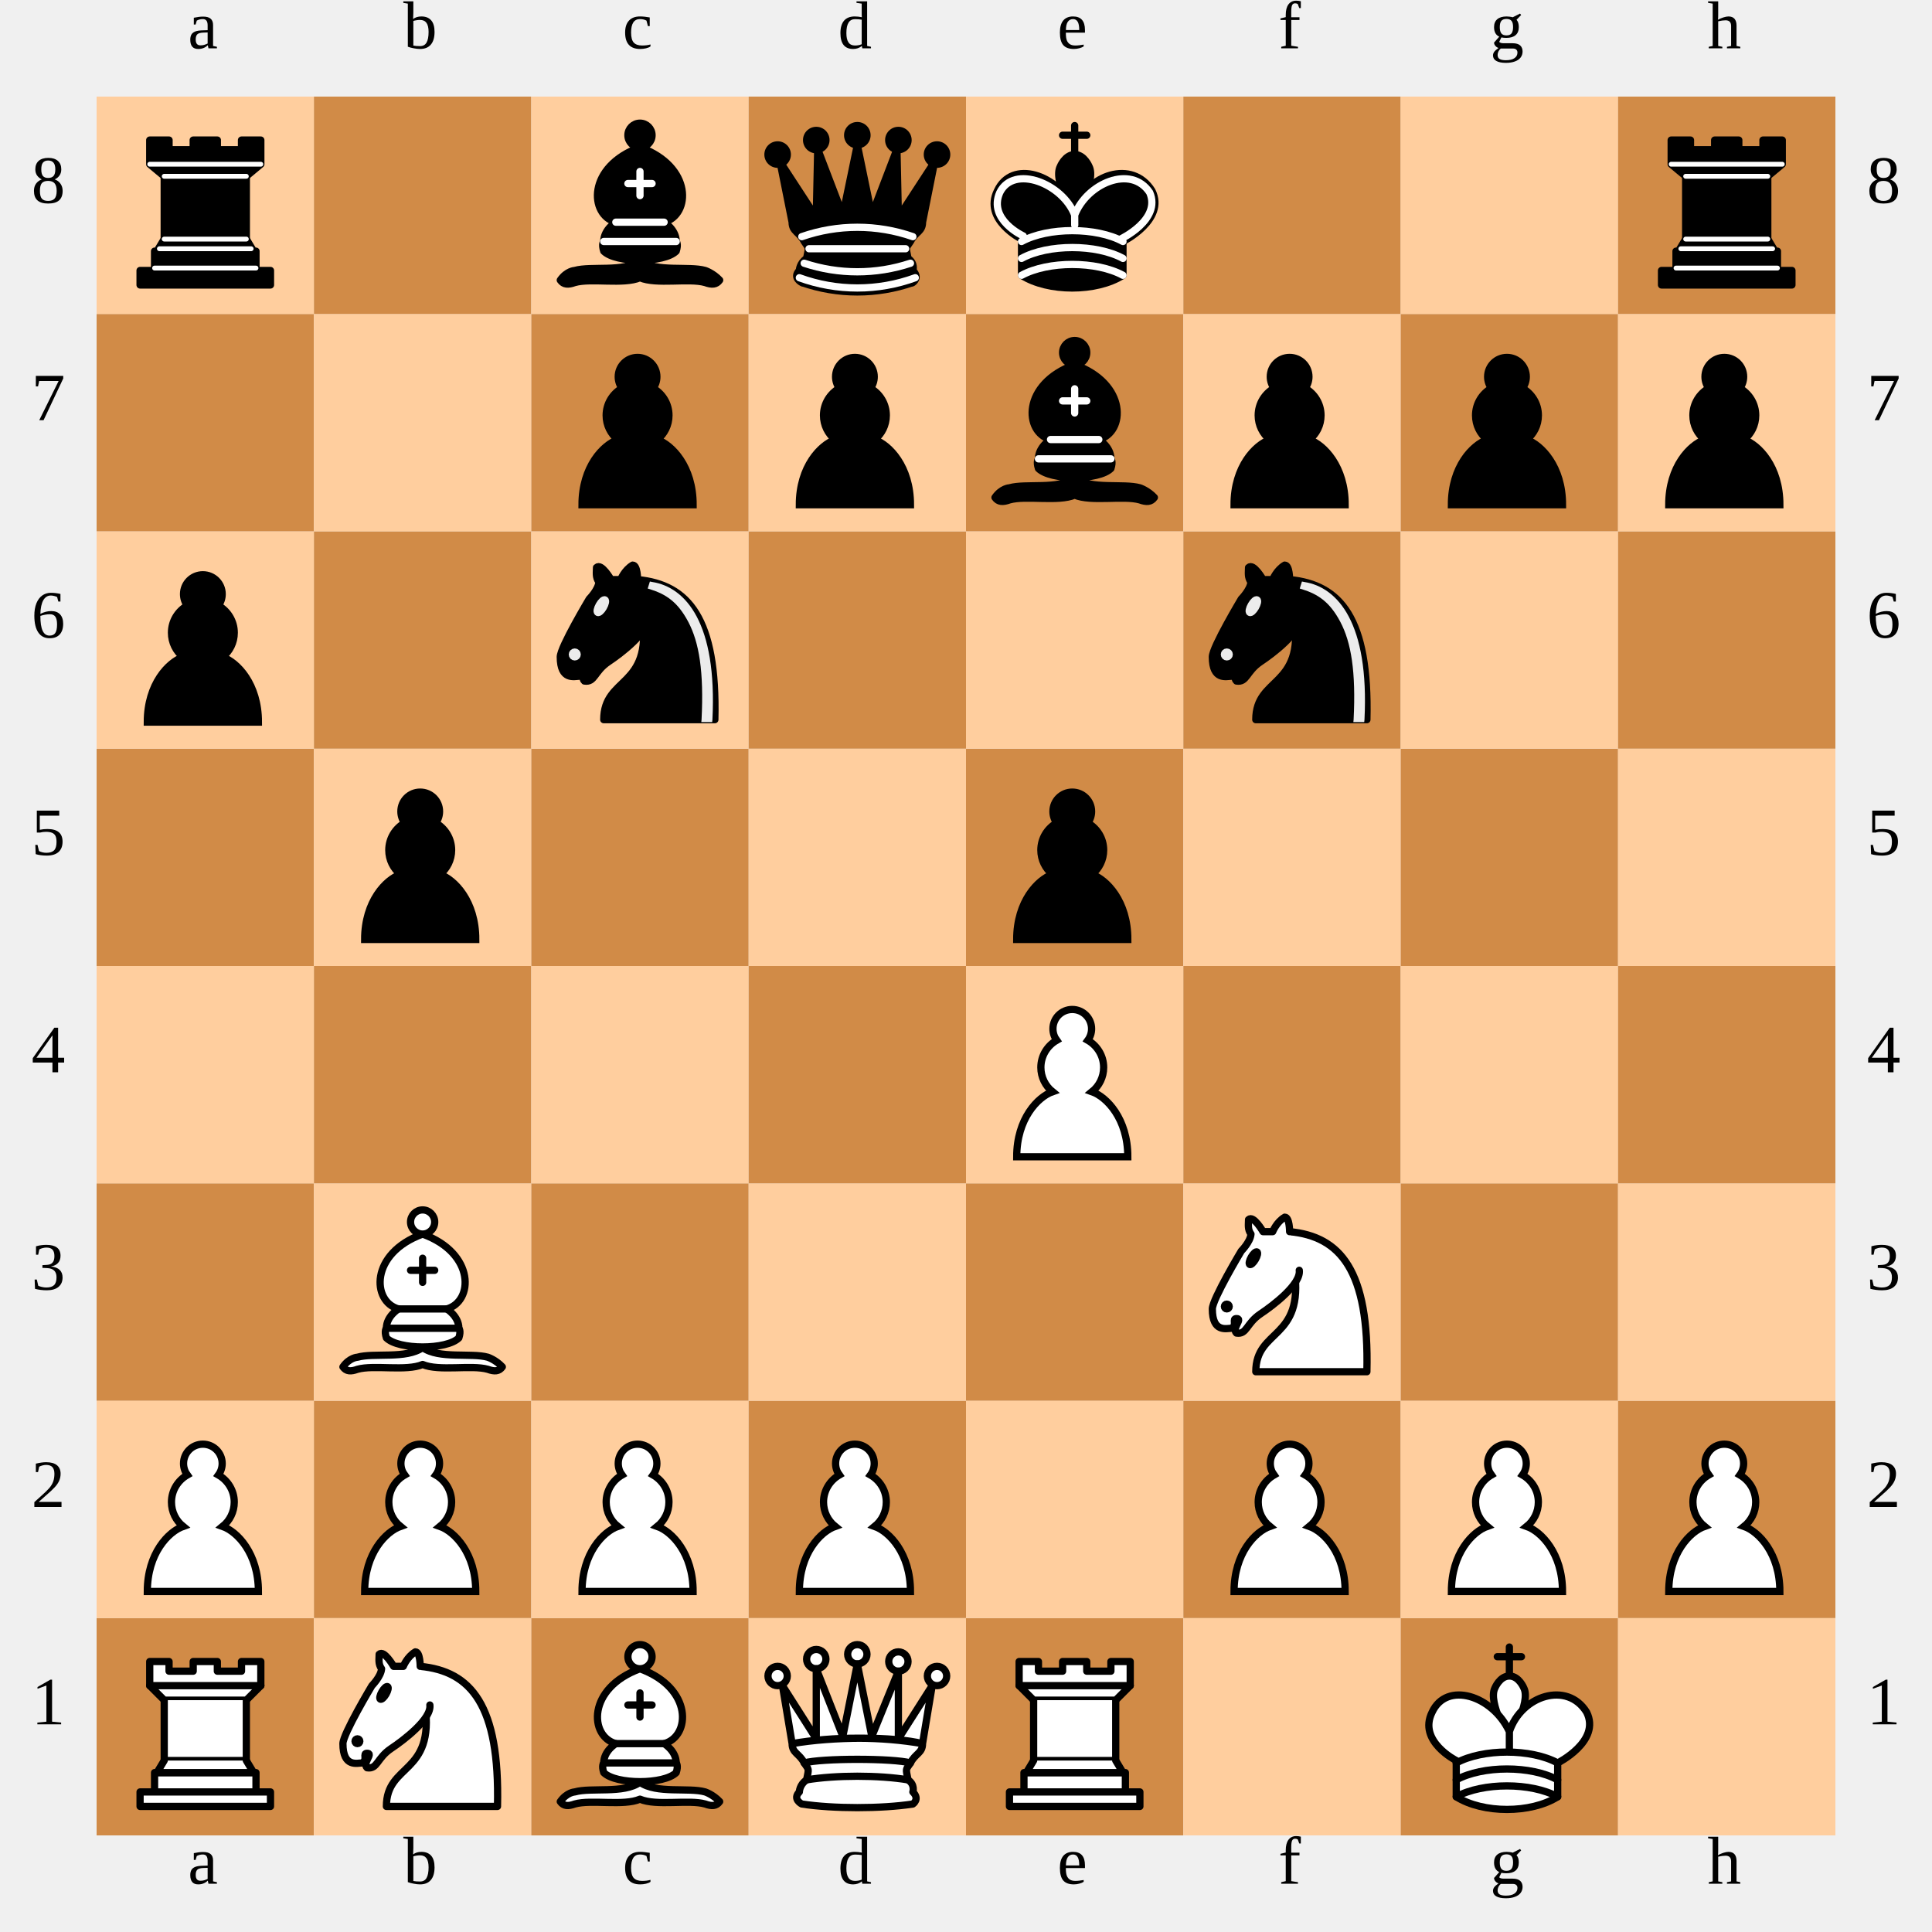
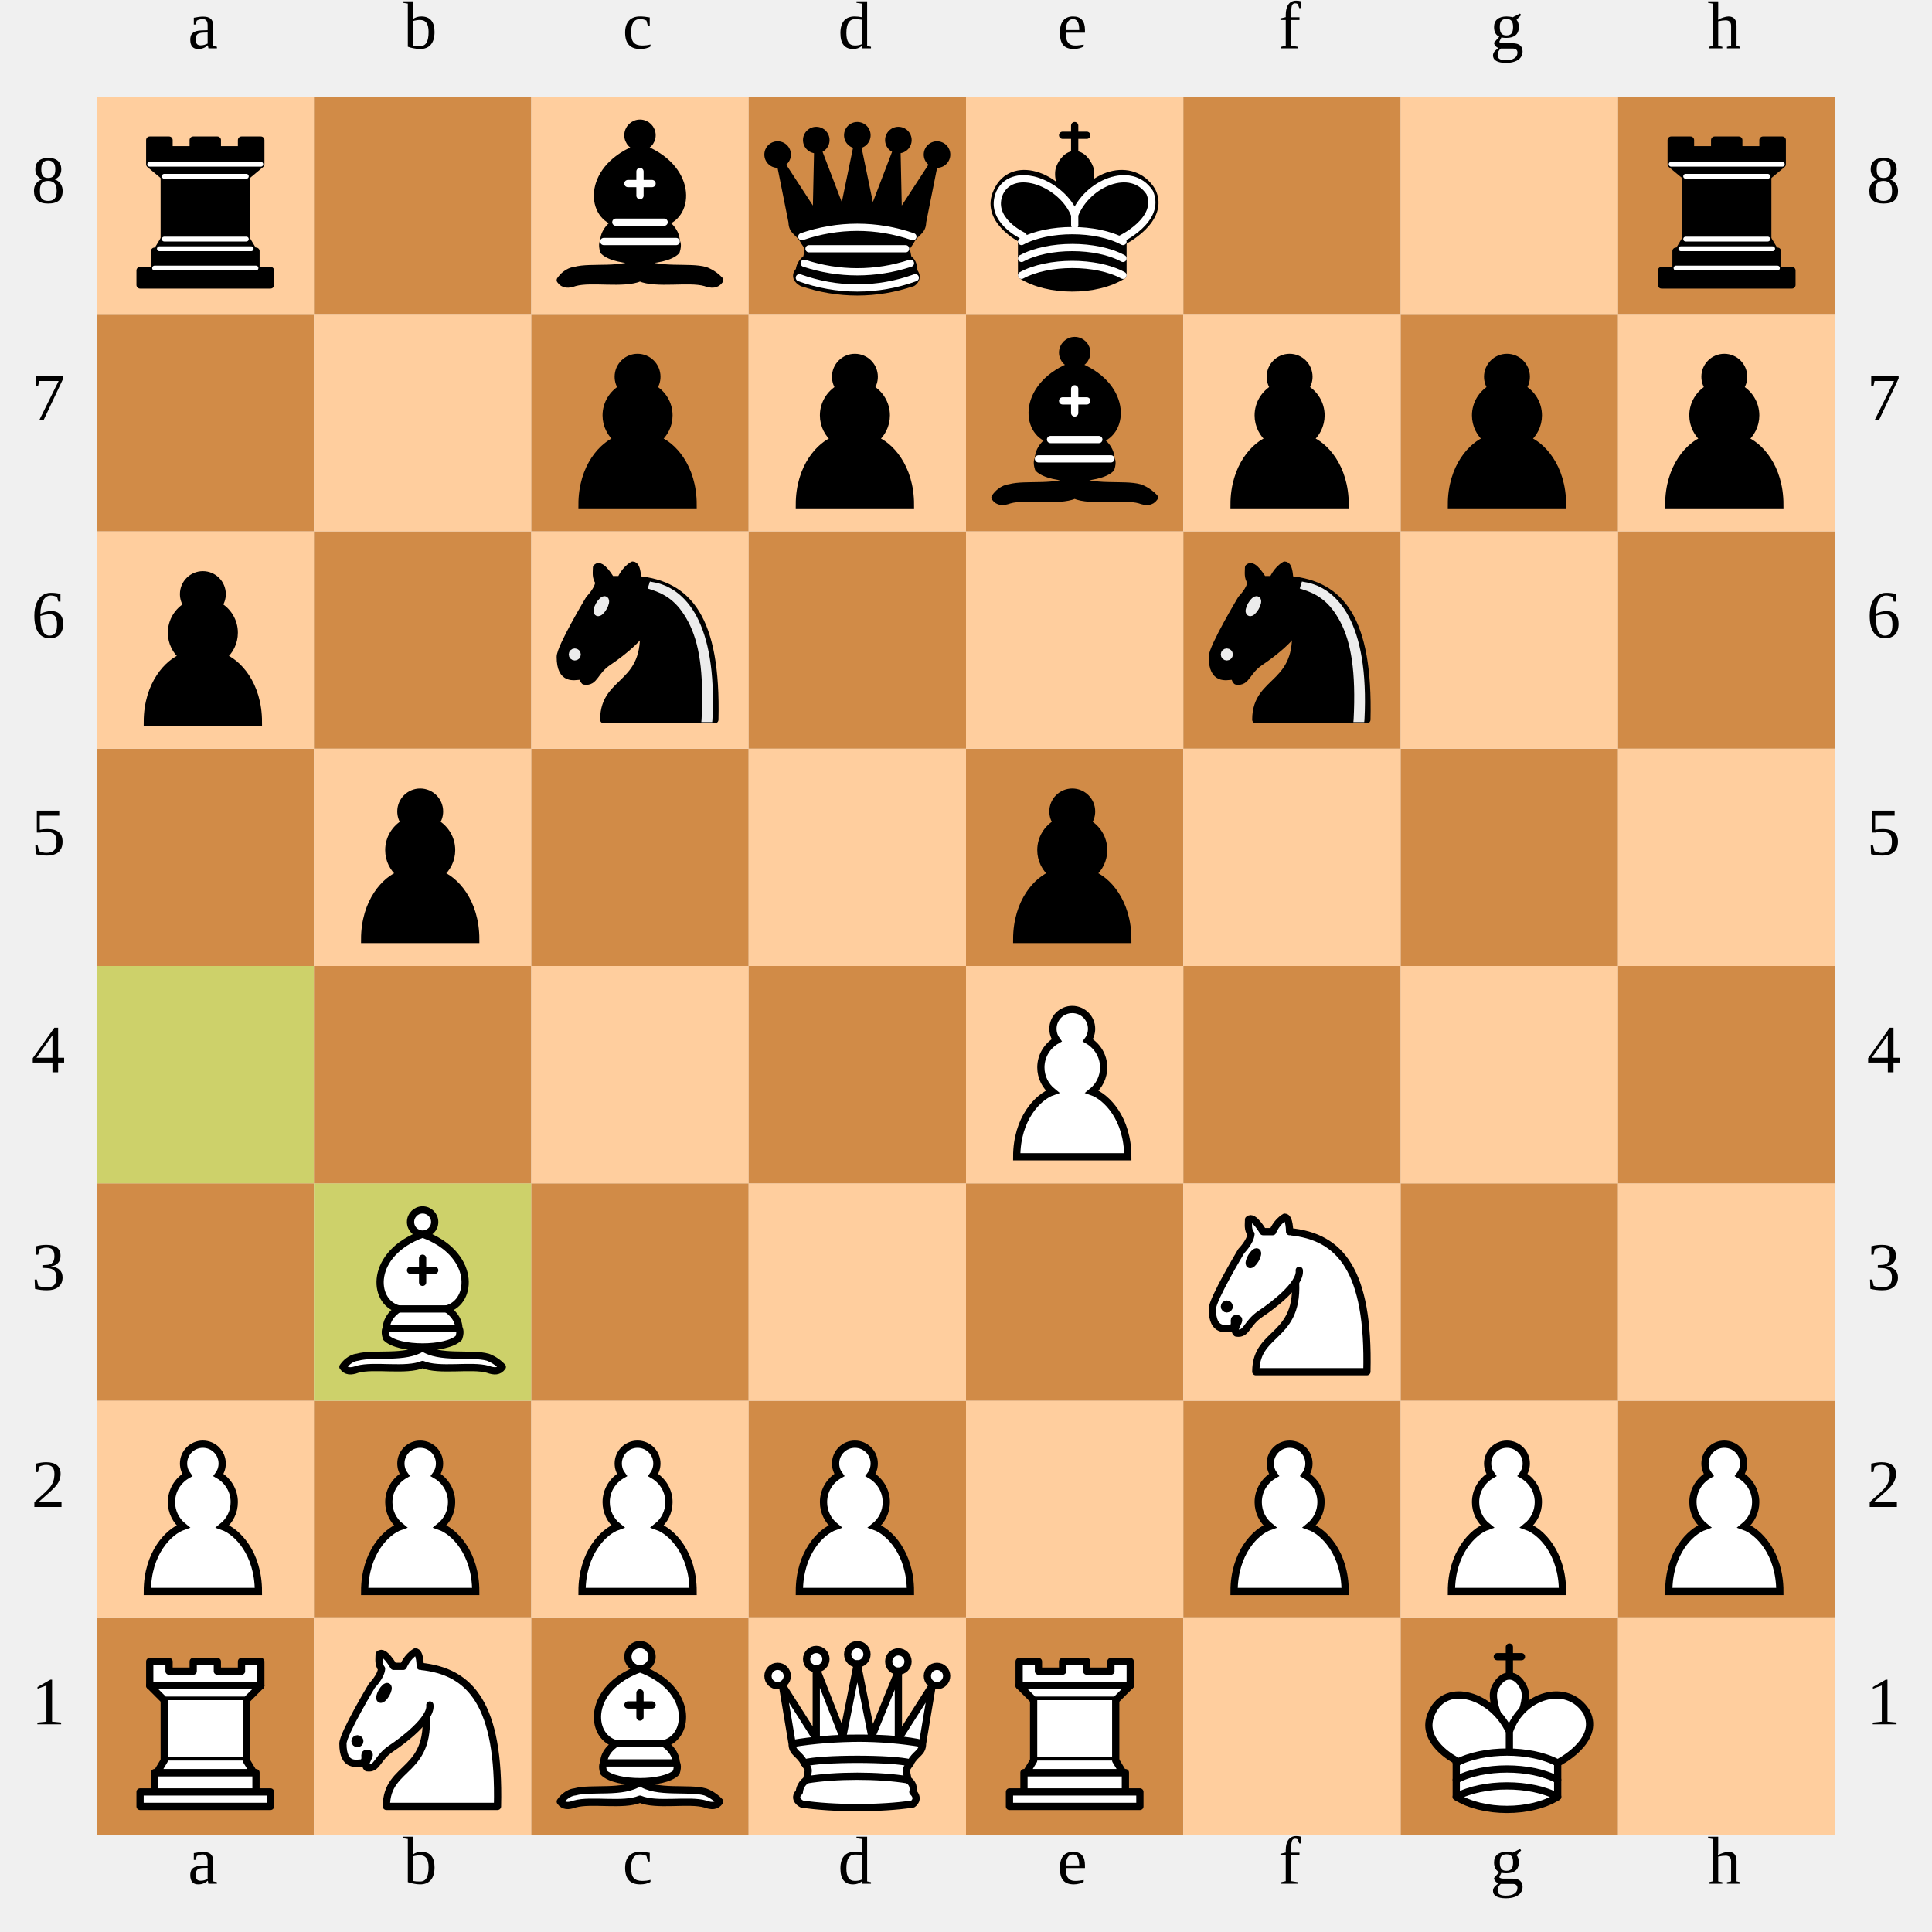
<svg xmlns="http://www.w3.org/2000/svg" xmlns:xlink="http://www.w3.org/1999/xlink" height="400" version="1.1" viewBox="0 0 400 400" width="400">
  <defs>
    <g class="white pawn" id="white-pawn">
      <path d="M22 9c-2.21 0-4 1.79-4 4 0 .89.29 1.71.78 2.38-1.95 1.12-3.28 3.21-3.28 5.62 0 2.03.94 3.84 2.41 5.03-3 1.06-7.41 5.55-7.41 13.47h23c0-7.92-4.41-12.41-7.41-13.47 1.47-1.19 2.41-3 2.41-5.03 0-2.41-1.33-4.5-3.28-5.62.49-.67.78-1.49.78-2.38 0-2.21-1.79-4-4-4z" fill="#fff" stroke="#000" stroke-linecap="round" stroke-width="1.5" />
    </g>
    <g class="white knight" fill="none" fill-rule="evenodd" id="white-knight" stroke="#000" stroke-linecap="round" stroke-linejoin="round" stroke-width="1.5">
      <path d="M 22,10 C 32.5,11 38.5,18 38,39 L 15,39 C 15,30 25,32.5 23,18" style="fill:#ffffff; stroke:#000000;" />
      <path d="M 24,18 C 24.38,20.91 18.45,25.37 16,27 C 13,29 13.18,31.34 11,31 C 9.958,30.06 12.41,27.96 11,28 C 10,28 11.19,29.23 10,30 C 9,30 5.997,31 6,26 C 6,24 12,14 12,14 C 12,14 13.89,12.1 14,10.5 C 13.27,9.506 13.5,8.5 13.5,7.5 C 14.5,6.5 16.5,10 16.5,10 L 18.5,10 C 18.5,10 19.28,8.008 21,7 C 22,7 22,10 22,10" style="fill:#ffffff; stroke:#000000;" />
      <path d="M 9.5 25.5 A 0.5 0.5 0 1 1 8.5,25.5 A 0.5 0.5 0 1 1 9.5 25.5 z" style="fill:#000000; stroke:#000000;" />
      <path d="M 15 15.5 A 0.5 1.5 0 1 1 14,15.5 A 0.5 1.5 0 1 1 15 15.5 z" style="fill:#000000; stroke:#000000;" transform="matrix(0.866,0.5,-0.5,0.866,9.693,-5.173)" />
    </g>
    <g class="white bishop" fill="none" fill-rule="evenodd" id="white-bishop" stroke="#000" stroke-linecap="round" stroke-linejoin="round" stroke-width="1.5">
      <g fill="#fff" stroke-linecap="butt">
        <path d="M9 36c3.39-.97 10.11.43 13.5-2 3.39 2.43 10.11 1.03 13.5 2 0 0 1.65.54 3 2-.68.97-1.65.99-3 .5-3.39-.97-10.11.46-13.5-1-3.39 1.46-10.11.03-13.5 1-1.354.49-2.323.47-3-.5 1.354-1.94 3-2 3-2zM15 32c2.5 2.5 12.5 2.5 15 0 .5-1.5 0-2 0-2 0-2.5-2.5-4-2.5-4 5.5-1.5 6-11.5-5-15.5-11 4-10.5 14-5 15.5 0 0-2.5 1.5-2.5 4 0 0-.5.5 0 2zM25 8a2.5 2.5 0 1 1-5 0 2.5 2.5 0 1 1 5 0z" />
      </g>
      <path d="M17.5 26h10M15 30h15m-7.5-14.5v5M20 18h5" stroke-linejoin="miter" />
    </g>
    <g class="white rook" fill="#fff" fill-rule="evenodd" id="white-rook" stroke="#000" stroke-linecap="round" stroke-linejoin="round" stroke-width="1.5">
      <path d="M9 39h27v-3H9v3zM12 36v-4h21v4H12zM11 14V9h4v2h5V9h5v2h5V9h4v5" stroke-linecap="butt" />
      <path d="M34 14l-3 3H14l-3-3" />
      <path d="M31 17v12.5H14V17" stroke-linecap="butt" stroke-linejoin="miter" />
      <path d="M31 29.5l1.5 2.5h-20l1.5-2.5" />
      <path d="M11 14h23" fill="none" stroke-linejoin="miter" />
    </g>
    <g class="white queen" fill="#fff" fill-rule="evenodd" id="white-queen" stroke="#000" stroke-linecap="round" stroke-linejoin="round" stroke-width="1.5">
      <path d="M8 12a2 2 0 1 1-4 0 2 2 0 1 1 4 0zM24.5 7.5a2 2 0 1 1-4 0 2 2 0 1 1 4 0zM41 12a2 2 0 1 1-4 0 2 2 0 1 1 4 0zM16 8.5a2 2 0 1 1-4 0 2 2 0 1 1 4 0zM33 9a2 2 0 1 1-4 0 2 2 0 1 1 4 0z" />
      <path d="M9 26c8.5-1.5 21-1.5 27 0l2-12-7 11V11l-5.5 13.5-3-15-3 15-5.5-14V25L7 14l2 12zM9 26c0 2 1.5 2 2.5 4 1 1.5 1 1 .5 3.5-1.5 1-1.5 2.5-1.5 2.5-1.5 1.5.5 2.5.5 2.5 6.5 1 16.5 1 23 0 0 0 1.5-1 0-2.5 0 0 .5-1.5-1-2.5-.5-2.5-.5-2 .5-3.5 1-2 2.5-2 2.5-4-8.5-1.5-18.5-1.5-27 0z" stroke-linecap="butt" />
      <path d="M11.5 30c3.5-1 18.5-1 22 0M12 33.5c6-1 15-1 21 0" fill="none" />
    </g>
    <g class="white king" fill="none" fill-rule="evenodd" id="white-king" stroke="#000" stroke-linecap="round" stroke-linejoin="round" stroke-width="1.5">
      <path d="M22.5 11.63V6M20 8h5" stroke-linejoin="miter" />
      <path d="M22.5 25s4.5-7.5 3-10.5c0 0-1-2.5-3-2.5s-3 2.5-3 2.5c-1.5 3 3 10.5 3 10.5" fill="#fff" stroke-linecap="butt" stroke-linejoin="miter" />
      <path d="M11.5 37c5.5 3.5 15.5 3.5 21 0v-7s9-4.5 6-10.5c-4-6.5-13.5-3.5-16 4V27v-3.5c-3.5-7.5-13-10.5-16-4-3 6 5 10 5 10V37z" fill="#fff" />
      <path d="M11.5 30c5.5-3 15.5-3 21 0m-21 3.5c5.5-3 15.5-3 21 0m-21 3.5c5.5-3 15.5-3 21 0" />
    </g>
    <g class="black pawn" id="black-pawn">
      <path d="M22 9c-2.21 0-4 1.79-4 4 0 .89.29 1.71.78 2.38-1.95 1.12-3.28 3.21-3.28 5.62 0 2.03.94 3.84 2.41 5.03-3 1.06-7.41 5.55-7.41 13.47h23c0-7.92-4.41-12.41-7.41-13.47 1.47-1.19 2.41-3 2.41-5.03 0-2.41-1.33-4.5-3.28-5.62.49-.67.78-1.49.78-2.38 0-2.21-1.79-4-4-4z" stroke="#000" stroke-linecap="round" stroke-width="1.5" />
    </g>
    <g class="black knight" fill="none" fill-rule="evenodd" id="black-knight" stroke="#000" stroke-linecap="round" stroke-linejoin="round" stroke-width="1.5">
      <path d="M 22,10 C 32.5,11 38.5,18 38,39 L 15,39 C 15,30 25,32.5 23,18" style="fill:#000000; stroke:#000000;" />
      <path d="M 24,18 C 24.38,20.91 18.45,25.37 16,27 C 13,29 13.18,31.34 11,31 C 9.958,30.06 12.41,27.96 11,28 C 10,28 11.19,29.23 10,30 C 9,30 5.997,31 6,26 C 6,24 12,14 12,14 C 12,14 13.89,12.1 14,10.5 C 13.27,9.506 13.5,8.5 13.5,7.5 C 14.5,6.5 16.5,10 16.5,10 L 18.5,10 C 18.5,10 19.28,8.008 21,7 C 22,7 22,10 22,10" style="fill:#000000; stroke:#000000;" />
      <path d="M 9.5 25.5 A 0.5 0.5 0 1 1 8.5,25.5 A 0.5 0.5 0 1 1 9.5 25.5 z" style="fill:#ececec; stroke:#ececec;" />
      <path d="M 15 15.5 A 0.5 1.5 0 1 1 14,15.5 A 0.5 1.5 0 1 1 15 15.5 z" style="fill:#ececec; stroke:#ececec;" transform="matrix(0.866,0.5,-0.5,0.866,9.693,-5.173)" />
      <path d="M 24.55,10.4 L 24.1,11.85 L 24.6,12 C 27.75,13 30.25,14.49 32.5,18.75 C 34.75,23.01 35.75,29.06 35.25,39 L 35.2,39.5 L 37.45,39.5 L 37.5,39 C 38,28.94 36.62,22.15 34.25,17.66 C 31.88,13.17 28.46,11.02 25.06,10.5 L 24.55,10.4 z " style="fill:#ececec; stroke:none;" />
    </g>
    <g class="black bishop" fill="none" fill-rule="evenodd" id="black-bishop" stroke="#000" stroke-linecap="round" stroke-linejoin="round" stroke-width="1.5">
      <path d="M9 36c3.39-.97 10.11.43 13.5-2 3.39 2.43 10.11 1.03 13.5 2 0 0 1.65.54 3 2-.68.97-1.65.99-3 .5-3.39-.97-10.11.46-13.5-1-3.39 1.46-10.11.03-13.5 1-1.354.49-2.323.47-3-.5 1.354-1.94 3-2 3-2zm6-4c2.5 2.5 12.5 2.5 15 0 .5-1.5 0-2 0-2 0-2.5-2.5-4-2.5-4 5.5-1.5 6-11.5-5-15.5-11 4-10.5 14-5 15.5 0 0-2.5 1.5-2.5 4 0 0-.5.5 0 2zM25 8a2.5 2.5 0 1 1-5 0 2.5 2.5 0 1 1 5 0z" fill="#000" stroke-linecap="butt" />
      <path d="M17.5 26h10M15 30h15m-7.5-14.5v5M20 18h5" stroke="#fff" stroke-linejoin="miter" />
    </g>
    <g class="black rook" fill="#000" fill-rule="evenodd" id="black-rook" stroke="#000" stroke-linecap="round" stroke-linejoin="round" stroke-width="1.5">
      <path d="M9 39h27v-3H9v3zM12.5 32l1.5-2.5h17l1.5 2.5h-20zM12 36v-4h21v4H12z" stroke-linecap="butt" />
      <path d="M14 29.5v-13h17v13H14z" stroke-linecap="butt" stroke-linejoin="miter" />
      <path d="M14 16.5L11 14h23l-3 2.5H14zM11 14V9h4v2h5V9h5v2h5V9h4v5H11z" stroke-linecap="butt" />
      <path d="M12 35.5h21M13 31.5h19M14 29.5h17M14 16.5h17M11 14h23" fill="none" stroke="#fff" stroke-linejoin="miter" stroke-width="1" />
    </g>
    <g class="black queen" fill="#000" fill-rule="evenodd" id="black-queen" stroke="#000" stroke-linecap="round" stroke-linejoin="round" stroke-width="1.5">
      <g fill="#000" stroke="none">
        <circle cx="6" cy="12" r="2.75" />
        <circle cx="14" cy="9" r="2.75" />
        <circle cx="22.5" cy="8" r="2.75" />
        <circle cx="31" cy="9" r="2.75" />
        <circle cx="39" cy="12" r="2.75" />
      </g>
      <path d="M9 26c8.5-1.5 21-1.5 27 0l2.5-12.5L31 25l-.3-14.1-5.2 13.6-3-14.5-3 14.5-5.2-13.6L14 25 6.5 13.5 9 26zM9 26c0 2 1.5 2 2.5 4 1 1.5 1 1 .5 3.5-1.5 1-1.5 2.5-1.5 2.5-1.5 1.5.5 2.5.5 2.5 6.5 1 16.5 1 23 0 0 0 1.5-1 0-2.5 0 0 .5-1.5-1-2.5-.5-2.5-.5-2 .5-3.5 1-2 2.5-2 2.5-4-8.5-1.5-18.5-1.5-27 0z" stroke-linecap="butt" />
      <path d="M11 38.5a35 35 1 0 0 23 0" fill="none" stroke-linecap="butt" />
      <path d="M11 29a35 35 1 0 1 23 0M12.5 31.5h20M11.5 34.5a35 35 1 0 0 22 0M10.5 37.5a35 35 1 0 0 24 0" fill="none" stroke="#fff" />
    </g>
    <g class="black king" fill="none" fill-rule="evenodd" id="black-king" stroke="#000" stroke-linecap="round" stroke-linejoin="round" stroke-width="1.5">
      <path d="M22.5 11.63V6" stroke-linejoin="miter" />
      <path d="M22.5 25s4.5-7.5 3-10.5c0 0-1-2.5-3-2.5s-3 2.5-3 2.5c-1.5 3 3 10.5 3 10.5" fill="#000" stroke-linecap="butt" stroke-linejoin="miter" />
      <path d="M11.5 37c5.5 3.5 15.5 3.5 21 0v-7s9-4.5 6-10.5c-4-6.5-13.5-3.5-16 4V27v-3.5c-3.5-7.5-13-10.5-16-4-3 6 5 10 5 10V37z" fill="#000" />
      <path d="M20 8h5" stroke-linejoin="miter" />
      <path d="M32 29.5s8.5-4 6.03-9.65C34.15 14 25 18 22.5 24.5l.01 2.1-.01-2.1C20 18 9.906 14 6.997 19.85c-2.497 5.65 4.853 9 4.853 9M11.5 30c5.5-3 15.5-3 21 0m-21 3.5c5.5-3 15.5-3 21 0m-21 3.5c5.5-3 15.5-3 21 0" stroke="#fff" />
    </g>
  </defs>
  <rect class="square dark a1" fill="#d18b47" height="45" stroke="none" width="45" x="20" y="335" />
  <use transform="translate(20, 335)" xlink:href="#white-rook" />
  <rect class="square light b1" fill="#ffce9e" height="45" stroke="none" width="45" x="65" y="335" />
  <use transform="translate(65, 335)" xlink:href="#white-knight" />
  <rect class="square dark c1" fill="#d18b47" height="45" stroke="none" width="45" x="110" y="335" />
  <use transform="translate(110, 335)" xlink:href="#white-bishop" />
  <rect class="square light d1" fill="#ffce9e" height="45" stroke="none" width="45" x="155" y="335" />
  <use transform="translate(155, 335)" xlink:href="#white-queen" />
  <rect class="square dark e1" fill="#d18b47" height="45" stroke="none" width="45" x="200" y="335" />
  <use transform="translate(200, 335)" xlink:href="#white-rook" />
  <rect class="square light f1" fill="#ffce9e" height="45" stroke="none" width="45" x="245" y="335" />
  <rect class="square dark g1" fill="#d18b47" height="45" stroke="none" width="45" x="290" y="335" />
  <use transform="translate(290, 335)" xlink:href="#white-king" />
  <rect class="square light h1" fill="#ffce9e" height="45" stroke="none" width="45" x="335" y="335" />
  <rect class="square light a2" fill="#ffce9e" height="45" stroke="none" width="45" x="20" y="290" />
  <use transform="translate(20, 290)" xlink:href="#white-pawn" />
  <rect class="square dark b2" fill="#d18b47" height="45" stroke="none" width="45" x="65" y="290" />
  <use transform="translate(65, 290)" xlink:href="#white-pawn" />
  <rect class="square light c2" fill="#ffce9e" height="45" stroke="none" width="45" x="110" y="290" />
  <use transform="translate(110, 290)" xlink:href="#white-pawn" />
  <rect class="square dark d2" fill="#d18b47" height="45" stroke="none" width="45" x="155" y="290" />
  <use transform="translate(155, 290)" xlink:href="#white-pawn" />
  <rect class="square light e2" fill="#ffce9e" height="45" stroke="none" width="45" x="200" y="290" />
  <rect class="square dark f2" fill="#d18b47" height="45" stroke="none" width="45" x="245" y="290" />
  <use transform="translate(245, 290)" xlink:href="#white-pawn" />
  <rect class="square light g2" fill="#ffce9e" height="45" stroke="none" width="45" x="290" y="290" />
  <use transform="translate(290, 290)" xlink:href="#white-pawn" />
  <rect class="square dark h2" fill="#d18b47" height="45" stroke="none" width="45" x="335" y="290" />
  <use transform="translate(335, 290)" xlink:href="#white-pawn" />
  <rect class="square dark a3" fill="#d18b47" height="45" stroke="none" width="45" x="20" y="245" />
-   <rect class="square light b3" fill="#ffce9e" height="45" stroke="none" width="45" x="65" y="245" />
+   <rect class="square light lastmove b3" fill="#cdd16a" height="45" stroke="none" width="45" x="65" y="245" />
  <use transform="translate(65, 245)" xlink:href="#white-bishop" />
  <rect class="square dark c3" fill="#d18b47" height="45" stroke="none" width="45" x="110" y="245" />
  <rect class="square light d3" fill="#ffce9e" height="45" stroke="none" width="45" x="155" y="245" />
  <rect class="square dark e3" fill="#d18b47" height="45" stroke="none" width="45" x="200" y="245" />
  <rect class="square light f3" fill="#ffce9e" height="45" stroke="none" width="45" x="245" y="245" />
  <use transform="translate(245, 245)" xlink:href="#white-knight" />
  <rect class="square dark g3" fill="#d18b47" height="45" stroke="none" width="45" x="290" y="245" />
  <rect class="square light h3" fill="#ffce9e" height="45" stroke="none" width="45" x="335" y="245" />
-   <rect class="square light a4" fill="#ffce9e" height="45" stroke="none" width="45" x="20" y="200" />
+   <rect class="square light lastmove a4" fill="#cdd16a" height="45" stroke="none" width="45" x="20" y="200" />
  <rect class="square dark b4" fill="#d18b47" height="45" stroke="none" width="45" x="65" y="200" />
  <rect class="square light c4" fill="#ffce9e" height="45" stroke="none" width="45" x="110" y="200" />
  <rect class="square dark d4" fill="#d18b47" height="45" stroke="none" width="45" x="155" y="200" />
  <rect class="square light e4" fill="#ffce9e" height="45" stroke="none" width="45" x="200" y="200" />
  <use transform="translate(200, 200)" xlink:href="#white-pawn" />
  <rect class="square dark f4" fill="#d18b47" height="45" stroke="none" width="45" x="245" y="200" />
  <rect class="square light g4" fill="#ffce9e" height="45" stroke="none" width="45" x="290" y="200" />
  <rect class="square dark h4" fill="#d18b47" height="45" stroke="none" width="45" x="335" y="200" />
  <rect class="square dark a5" fill="#d18b47" height="45" stroke="none" width="45" x="20" y="155" />
  <rect class="square light b5" fill="#ffce9e" height="45" stroke="none" width="45" x="65" y="155" />
  <use transform="translate(65, 155)" xlink:href="#black-pawn" />
  <rect class="square dark c5" fill="#d18b47" height="45" stroke="none" width="45" x="110" y="155" />
  <rect class="square light d5" fill="#ffce9e" height="45" stroke="none" width="45" x="155" y="155" />
  <rect class="square dark e5" fill="#d18b47" height="45" stroke="none" width="45" x="200" y="155" />
  <use transform="translate(200, 155)" xlink:href="#black-pawn" />
  <rect class="square light f5" fill="#ffce9e" height="45" stroke="none" width="45" x="245" y="155" />
  <rect class="square dark g5" fill="#d18b47" height="45" stroke="none" width="45" x="290" y="155" />
  <rect class="square light h5" fill="#ffce9e" height="45" stroke="none" width="45" x="335" y="155" />
  <rect class="square light a6" fill="#ffce9e" height="45" stroke="none" width="45" x="20" y="110" />
  <use transform="translate(20, 110)" xlink:href="#black-pawn" />
  <rect class="square dark b6" fill="#d18b47" height="45" stroke="none" width="45" x="65" y="110" />
  <rect class="square light c6" fill="#ffce9e" height="45" stroke="none" width="45" x="110" y="110" />
  <use transform="translate(110, 110)" xlink:href="#black-knight" />
  <rect class="square dark d6" fill="#d18b47" height="45" stroke="none" width="45" x="155" y="110" />
  <rect class="square light e6" fill="#ffce9e" height="45" stroke="none" width="45" x="200" y="110" />
  <rect class="square dark f6" fill="#d18b47" height="45" stroke="none" width="45" x="245" y="110" />
  <use transform="translate(245, 110)" xlink:href="#black-knight" />
  <rect class="square light g6" fill="#ffce9e" height="45" stroke="none" width="45" x="290" y="110" />
  <rect class="square dark h6" fill="#d18b47" height="45" stroke="none" width="45" x="335" y="110" />
  <rect class="square dark a7" fill="#d18b47" height="45" stroke="none" width="45" x="20" y="65" />
  <rect class="square light b7" fill="#ffce9e" height="45" stroke="none" width="45" x="65" y="65" />
  <rect class="square dark c7" fill="#d18b47" height="45" stroke="none" width="45" x="110" y="65" />
  <use transform="translate(110, 65)" xlink:href="#black-pawn" />
  <rect class="square light d7" fill="#ffce9e" height="45" stroke="none" width="45" x="155" y="65" />
  <use transform="translate(155, 65)" xlink:href="#black-pawn" />
  <rect class="square dark e7" fill="#d18b47" height="45" stroke="none" width="45" x="200" y="65" />
  <use transform="translate(200, 65)" xlink:href="#black-bishop" />
  <rect class="square light f7" fill="#ffce9e" height="45" stroke="none" width="45" x="245" y="65" />
  <use transform="translate(245, 65)" xlink:href="#black-pawn" />
  <rect class="square dark g7" fill="#d18b47" height="45" stroke="none" width="45" x="290" y="65" />
  <use transform="translate(290, 65)" xlink:href="#black-pawn" />
  <rect class="square light h7" fill="#ffce9e" height="45" stroke="none" width="45" x="335" y="65" />
  <use transform="translate(335, 65)" xlink:href="#black-pawn" />
  <rect class="square light a8" fill="#ffce9e" height="45" stroke="none" width="45" x="20" y="20" />
  <use transform="translate(20, 20)" xlink:href="#black-rook" />
  <rect class="square dark b8" fill="#d18b47" height="45" stroke="none" width="45" x="65" y="20" />
  <rect class="square light c8" fill="#ffce9e" height="45" stroke="none" width="45" x="110" y="20" />
  <use transform="translate(110, 20)" xlink:href="#black-bishop" />
  <rect class="square dark d8" fill="#d18b47" height="45" stroke="none" width="45" x="155" y="20" />
  <use transform="translate(155, 20)" xlink:href="#black-queen" />
  <rect class="square light e8" fill="#ffce9e" height="45" stroke="none" width="45" x="200" y="20" />
  <use transform="translate(200, 20)" xlink:href="#black-king" />
  <rect class="square dark f8" fill="#d18b47" height="45" stroke="none" width="45" x="245" y="20" />
  <rect class="square light g8" fill="#ffce9e" height="45" stroke="none" width="45" x="290" y="20" />
  <rect class="square dark h8" fill="#d18b47" height="45" stroke="none" width="45" x="335" y="20" />
  <use transform="translate(335, 20)" xlink:href="#black-rook" />
  <text alignment-baseline="middle" font-size="14" text-anchor="middle" x="42" y="10">a</text>
  <text alignment-baseline="middle" font-size="14" text-anchor="middle" x="42" y="390">a</text>
  <text alignment-baseline="middle" font-size="14" text-anchor="middle" x="87" y="10">b</text>
  <text alignment-baseline="middle" font-size="14" text-anchor="middle" x="87" y="390">b</text>
  <text alignment-baseline="middle" font-size="14" text-anchor="middle" x="132" y="10">c</text>
  <text alignment-baseline="middle" font-size="14" text-anchor="middle" x="132" y="390">c</text>
  <text alignment-baseline="middle" font-size="14" text-anchor="middle" x="177" y="10">d</text>
  <text alignment-baseline="middle" font-size="14" text-anchor="middle" x="177" y="390">d</text>
  <text alignment-baseline="middle" font-size="14" text-anchor="middle" x="222" y="10">e</text>
  <text alignment-baseline="middle" font-size="14" text-anchor="middle" x="222" y="390">e</text>
  <text alignment-baseline="middle" font-size="14" text-anchor="middle" x="267" y="10">f</text>
  <text alignment-baseline="middle" font-size="14" text-anchor="middle" x="267" y="390">f</text>
  <text alignment-baseline="middle" font-size="14" text-anchor="middle" x="312" y="10">g</text>
  <text alignment-baseline="middle" font-size="14" text-anchor="middle" x="312" y="390">g</text>
  <text alignment-baseline="middle" font-size="14" text-anchor="middle" x="357" y="10">h</text>
  <text alignment-baseline="middle" font-size="14" text-anchor="middle" x="357" y="390">h</text>
  <text alignment-baseline="middle" font-size="14" text-anchor="middle" x="10" y="357">1</text>
  <text alignment-baseline="middle" font-size="14" text-anchor="middle" x="390" y="357">1</text>
  <text alignment-baseline="middle" font-size="14" text-anchor="middle" x="10" y="312">2</text>
  <text alignment-baseline="middle" font-size="14" text-anchor="middle" x="390" y="312">2</text>
  <text alignment-baseline="middle" font-size="14" text-anchor="middle" x="10" y="267">3</text>
  <text alignment-baseline="middle" font-size="14" text-anchor="middle" x="390" y="267">3</text>
  <text alignment-baseline="middle" font-size="14" text-anchor="middle" x="10" y="222">4</text>
  <text alignment-baseline="middle" font-size="14" text-anchor="middle" x="390" y="222">4</text>
  <text alignment-baseline="middle" font-size="14" text-anchor="middle" x="10" y="177">5</text>
  <text alignment-baseline="middle" font-size="14" text-anchor="middle" x="390" y="177">5</text>
  <text alignment-baseline="middle" font-size="14" text-anchor="middle" x="10" y="132">6</text>
  <text alignment-baseline="middle" font-size="14" text-anchor="middle" x="390" y="132">6</text>
  <text alignment-baseline="middle" font-size="14" text-anchor="middle" x="10" y="87">7</text>
  <text alignment-baseline="middle" font-size="14" text-anchor="middle" x="390" y="87">7</text>
  <text alignment-baseline="middle" font-size="14" text-anchor="middle" x="10" y="42">8</text>
  <text alignment-baseline="middle" font-size="14" text-anchor="middle" x="390" y="42">8</text>
</svg>
